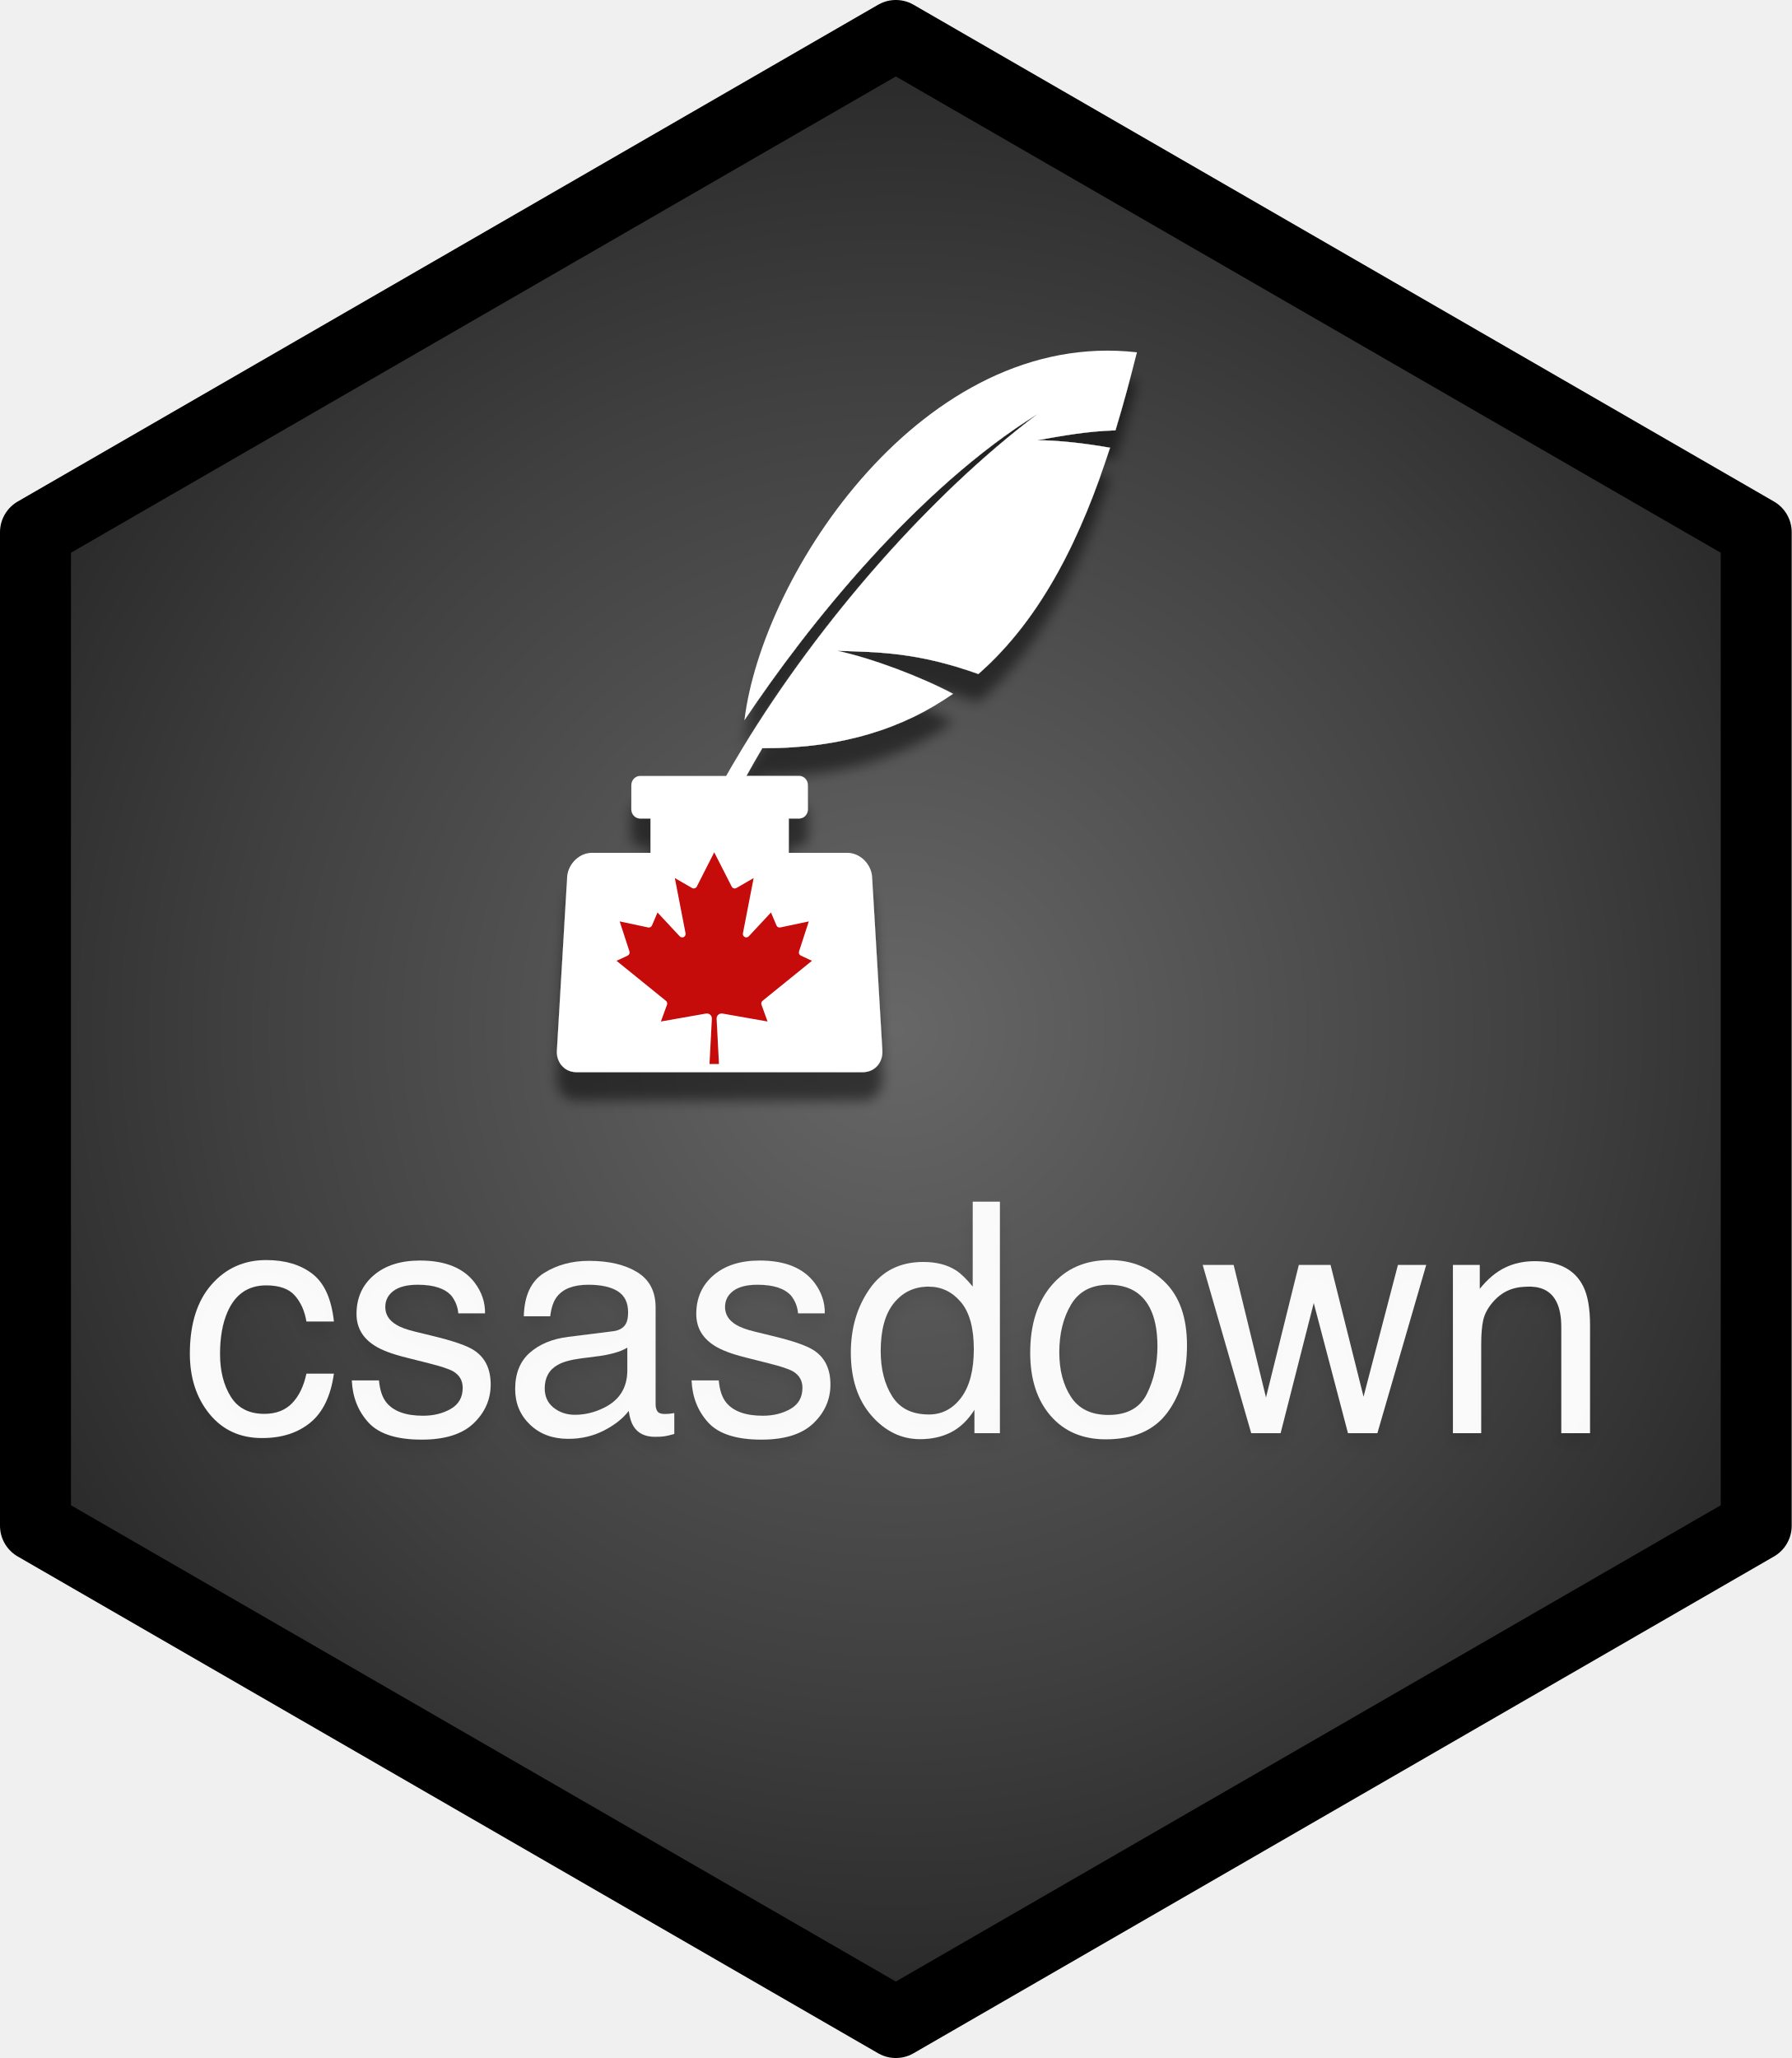
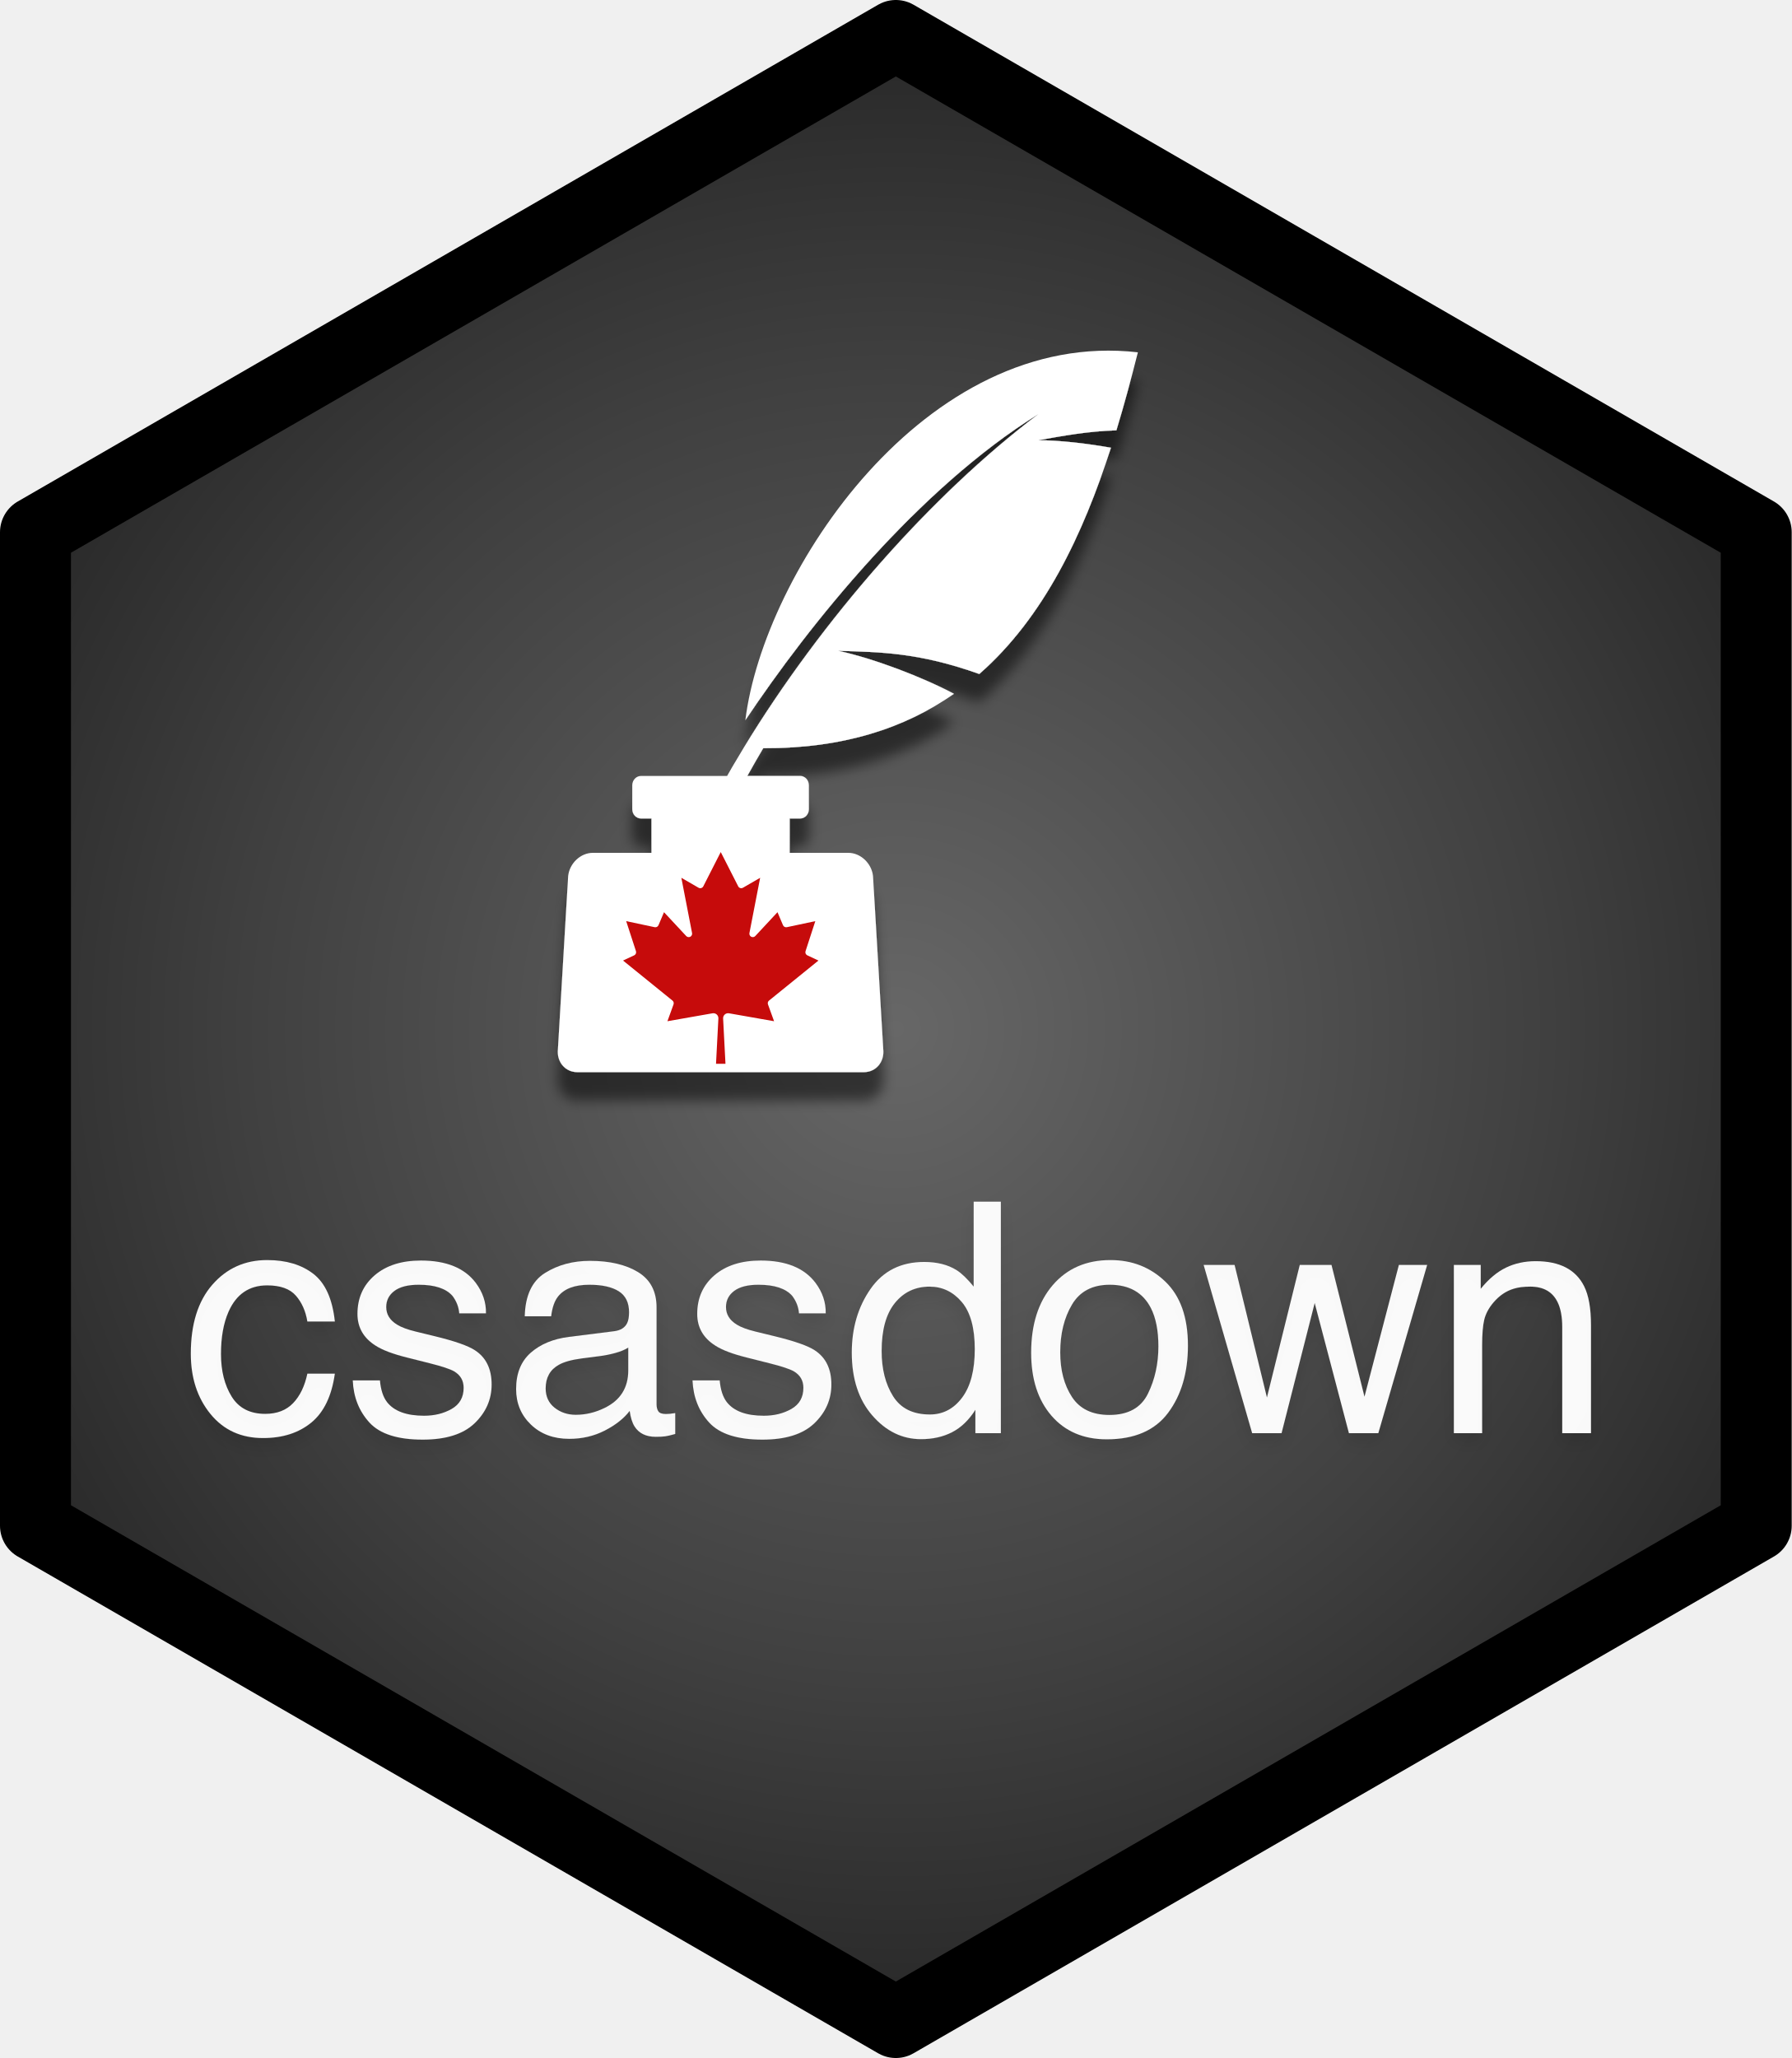
- <svg xmlns="http://www.w3.org/2000/svg" xmlns:xlink="http://www.w3.org/1999/xlink" version="1.1" viewBox="231.5 -60.5 378.733 435" width="378.733" height="435">
+ <svg xmlns="http://www.w3.org/2000/svg" xmlns:xlink="http://www.w3.org/1999/xlink" version="1.1" viewBox="231.3 -60.5 378.733 435" width="378.733" height="435">
  <defs>
    <radialGradient cx="0" cy="0" r="1" id="Gradient" gradientUnits="userSpaceOnUse">
      <stop offset="0" stop-color="#676767" />
      <stop offset=".496" stop-color="#404040" />
      <stop offset="1" stop-color="#121212" />
    </radialGradient>
-     <radialGradient id="Obj_Gradient" xlink:href="#Gradient" gradientTransform="translate(420.8663 157) scale(277.8045)" />
-     <filter id="Shadow" filterUnits="userSpaceOnUse" x="193.627" y="-104">
+     <radialGradient id="Obj_Gradient" xlink:href="#Gradient" gradientTransform="translate(420.6663 157) scale(277.8045)" />
+     <filter id="Shadow" filterUnits="userSpaceOnUse" x="193.427" y="-104">
      <feGaussianBlur in="SourceAlpha" result="blur" stdDeviation="1.308" />
      <feOffset in="blur" result="offset" dx="0" dy="6" />
      <feFlood flood-color="black" flood-opacity=".5" result="flood" />
      <feComposite in="flood" in2="offset" operator="in" result="color" />
      <feMerge>
        <feMergeNode in="color" />
        <feMergeNode in="SourceGraphic" />
      </feMerge>
    </filter>
-     <filter id="Shadow_2" filterUnits="userSpaceOnUse" x="193.627" y="-104">
+     <filter id="Shadow_2" filterUnits="userSpaceOnUse" x="193.427" y="-104">
      <feGaussianBlur in="SourceAlpha" result="blur" stdDeviation="1.744" />
      <feOffset in="blur" result="offset" dx="0" dy="2" />
      <feFlood flood-color="black" flood-opacity=".096" result="flood" />
      <feComposite in="flood" in2="offset" operator="in" result="color" />
      <feMerge>
        <feMergeNode in="color" />
        <feMergeNode in="SourceGraphic" />
      </feMerge>
    </filter>
  </defs>
-   <g id="Canvas_1" stroke="none" fill="none" stroke-opacity="1" fill-opacity="1" stroke-dasharray="none">
+   <g id="Canvas_1" stroke-dasharray="none" fill="none" stroke="none" stroke-opacity="1" fill-opacity="1">
    <g id="Canvas_1_Layer_1">
      <g id="Graphic_4">
-         <path d="M 602.733 52 L 602.733 262 L 420.864 367 L 239 262 L 239 52 L 420.864 -53 Z" fill="url(#Obj_Gradient)" />
-         <path d="M 602.733 52 L 602.733 262 L 420.864 367 L 239 262 L 239 52 L 420.864 -53 Z" stroke="black" stroke-linecap="round" stroke-linejoin="round" stroke-width="15" />
+         <path d="M 602.533 52 L 602.533 262 L 420.664 367 L 238.8 262 L 238.8 52 L 420.664 -53 Z" fill="url(#Obj_Gradient)" />
+         <path d="M 602.533 52 L 602.533 262 L 420.664 367 L 238.8 262 L 238.8 52 L 420.664 -53 Z" stroke="black" stroke-linecap="round" stroke-linejoin="round" stroke-width="15" />
      </g>
      <g id="Group_26">
        <g id="Graphic_23" filter="url(#Shadow)">
          <path d="M 471.832 13.969 C 426.784 8.827 392.644 60.609 388.857 91.745 C 402.374 71.434 425.522 42.705 450.792 27.035 C 428.298 43.995 405.078 70.381 388.485 97.588 C 387.735 98.819 386.999 100.052 386.276 101.283 C 386.166 101.469 386.06 101.657 385.952 101.842 C 385.63 102.399 385.317 102.954 384.998 103.51 L 366.807 103.51 C 365.784 103.51 364.95 104.392 364.95 105.471 L 364.95 110.542 C 364.95 111.621 365.786 112.502 366.807 112.502 L 369.011 112.502 L 369.011 119.766 L 356.596 119.766 C 354.043 119.766 351.704 121.957 351.4 124.633 L 349.234 161.246 C 348.929 163.922 350.769 166.113 353.321 166.113 L 413.914 166.113 C 416.467 166.113 418.305 163.922 418.001 161.246 L 415.837 124.633 C 415.53 121.957 413.193 119.766 410.64 119.766 L 398.225 119.766 L 398.225 112.502 L 400.428 112.502 C 401.45 112.502 402.284 111.621 402.284 110.542 L 402.284 105.471 C 402.284 104.392 401.449 103.51 400.428 103.51 L 389.276 103.51 C 390.348 101.579 391.462 99.626 392.634 97.646 C 409.494 97.732 422.603 93.387 432.956 86.152 C 426.323 82.633 415.909 78.644 408.479 77.065 C 417.426 77.349 425.443 77.37 438.305 81.959 C 452.003 69.961 460.239 52.422 466.139 34.136 C 460.822 33.196 455.223 32.569 450.777 32.546 C 456.143 31.61 461.161 30.652 467.289 30.465 C 468.963 24.962 470.452 19.419 471.832 13.969 Z" fill="white" />
        </g>
        <g id="Graphic_25">
-           <path d="M 381.478 164.406 L 381.978 154.823 C 381.992 154.504 381.862 154.195 381.622 153.984 C 381.382 153.772 381.06 153.681 380.745 153.735 L 371.206 155.412 L 372.495 151.858 C 372.602 151.569 372.512 151.243 372.272 151.048 L 361.823 142.586 L 364.177 141.487 C 364.506 141.331 364.668 140.955 364.555 140.61 L 362.49 134.258 L 368.508 135.535 C 368.844 135.605 369.183 135.429 369.319 135.113 L 370.485 132.37 L 375.182 137.412 C 375.402 137.644 375.75 137.704 376.035 137.557 C 376.32 137.411 376.475 137.094 376.414 136.779 L 374.149 125.097 L 377.78 127.196 C 377.952 127.297 378.159 127.322 378.35 127.265 C 378.542 127.208 378.701 127.074 378.791 126.896 L 382.477 119.656 L 386.164 126.896 C 386.253 127.074 386.413 127.208 386.604 127.265 C 386.796 127.322 387.002 127.297 387.174 127.196 L 390.806 125.097 L 388.54 136.779 C 388.48 137.094 388.634 137.411 388.919 137.557 C 389.205 137.704 389.552 137.644 389.773 137.412 L 394.47 132.37 L 395.636 135.113 C 395.771 135.429 396.11 135.605 396.447 135.535 L 402.465 134.258 L 400.4 140.61 C 400.286 140.955 400.448 141.331 400.777 141.487 L 403.131 142.586 L 392.682 151.048 C 392.442 151.243 392.353 151.569 392.46 151.858 L 393.748 155.412 L 384.21 153.735 C 383.895 153.681 383.572 153.772 383.333 153.984 C 383.093 154.195 382.962 154.504 382.977 154.823 L 383.477 164.406 Z" fill="#c40000" fill-opacity=".954" />
+           <path d="M 382.655 164.35 L 383.154 154.767 C 383.169 154.448 383.038 154.14 382.799 153.928 C 382.559 153.717 382.237 153.625 381.922 153.679 L 372.383 155.356 L 373.671 151.803 C 373.778 151.513 373.689 151.187 373.449 150.992 L 363 142.53 L 365.354 141.431 C 365.683 141.276 365.845 140.9 365.732 140.554 L 363.666 134.202 L 369.685 135.479 C 370.021 135.549 370.36 135.373 370.495 135.057 L 371.661 132.314 L 376.359 137.356 C 376.579 137.589 376.927 137.648 377.212 137.501 C 377.497 137.355 377.652 137.038 377.591 136.723 L 375.326 125.041 L 378.957 127.14 C 379.129 127.241 379.336 127.266 379.527 127.209 C 379.719 127.152 379.878 127.019 379.967 126.84 L 383.654 119.6 L 387.341 126.84 C 387.43 127.019 387.589 127.152 387.781 127.209 C 387.972 127.266 388.179 127.241 388.351 127.14 L 391.982 125.041 L 389.717 136.723 C 389.656 137.038 389.811 137.355 390.096 137.501 C 390.381 137.648 390.729 137.589 390.95 137.356 L 395.647 132.314 L 396.813 135.057 C 396.948 135.373 397.287 135.549 397.623 135.479 L 403.642 134.202 L 401.577 140.554 C 401.463 140.9 401.625 141.276 401.954 141.431 L 404.308 142.53 L 393.859 150.992 C 393.619 151.187 393.53 151.513 393.637 151.803 L 394.925 155.356 L 385.386 153.679 C 385.071 153.625 384.749 153.717 384.509 153.928 C 384.27 154.14 384.139 154.448 384.154 154.767 L 384.653 164.35 Z" fill="#c40000" fill-opacity=".954" />
        </g>
      </g>
      <g id="Group_41">
        <g id="Graphic_33" filter="url(#Shadow_2)">
          <path d="M 287.772 205.841 C 291.778 205.841 295.038 206.815 297.55 208.763 C 300.062 210.711 301.573 214.064 302.082 218.824 L 296.272 218.824 C 295.917 216.632 295.109 214.812 293.848 213.362 C 292.586 211.912 290.561 211.187 287.772 211.187 C 283.964 211.187 281.242 213.046 279.604 216.765 C 278.541 219.178 278.01 222.155 278.01 225.697 C 278.01 229.26 278.762 232.26 280.268 234.695 C 281.773 237.13 284.141 238.347 287.373 238.347 C 289.852 238.347 291.817 237.589 293.267 236.073 C 294.717 234.556 295.718 232.481 296.272 229.847 L 302.082 229.847 C 301.418 234.562 299.758 238.009 297.102 240.19 C 294.445 242.37 291.048 243.46 286.908 243.46 C 282.26 243.46 278.552 241.761 275.785 238.364 C 273.018 234.966 271.635 230.721 271.635 225.63 C 271.635 219.388 273.151 214.529 276.184 211.054 C 279.216 207.579 283.079 205.841 287.772 205.841 Z" fill="white" fill-opacity=".968" />
        </g>
        <g id="Graphic_34" filter="url(#Shadow_2)">
          <path d="M 311.611 231.275 C 311.788 233.267 312.287 234.794 313.106 235.857 C 314.611 237.783 317.223 238.745 320.942 238.745 C 323.155 238.745 325.103 238.264 326.785 237.301 C 328.468 236.338 329.309 234.85 329.309 232.835 C 329.309 231.308 328.634 230.146 327.283 229.349 C 326.42 228.862 324.716 228.298 322.17 227.656 L 317.422 226.46 C 314.389 225.708 312.154 224.867 310.715 223.937 C 308.147 222.321 306.863 220.085 306.863 217.23 C 306.863 213.865 308.075 211.143 310.499 209.062 C 312.923 206.981 316.182 205.941 320.277 205.941 C 325.634 205.941 329.497 207.512 331.865 210.656 C 333.348 212.648 334.068 214.795 334.024 217.097 L 328.379 217.097 C 328.268 215.747 327.792 214.518 326.951 213.411 C 325.579 211.84 323.199 211.054 319.813 211.054 C 317.555 211.054 315.845 211.486 314.683 212.349 C 313.521 213.212 312.94 214.352 312.94 215.769 C 312.94 217.318 313.703 218.558 315.231 219.488 C 316.116 220.041 317.422 220.528 319.149 220.949 L 323.1 221.911 C 327.394 222.952 330.272 223.959 331.733 224.933 C 334.057 226.46 335.219 228.862 335.219 232.138 C 335.219 235.303 334.018 238.037 331.616 240.339 C 329.215 242.641 325.557 243.792 320.643 243.792 C 315.352 243.792 311.606 242.592 309.403 240.19 C 307.201 237.788 306.022 234.816 305.867 231.275 Z" fill="white" fill-opacity=".968" />
        </g>
        <g id="Graphic_35" filter="url(#Shadow_2)">
          <path d="M 346.641 232.968 C 346.641 234.695 347.272 236.056 348.533 237.052 C 349.795 238.048 351.289 238.546 353.016 238.546 C 355.119 238.546 357.155 238.059 359.125 237.085 C 362.445 235.469 364.106 232.824 364.106 229.15 L 364.106 224.335 C 363.375 224.8 362.434 225.188 361.283 225.497 C 360.132 225.807 359.003 226.029 357.897 226.161 L 354.277 226.626 C 352.108 226.914 350.481 227.368 349.397 227.988 C 347.559 229.028 346.641 230.688 346.641 232.968 Z M 361.117 220.882 C 362.49 220.705 363.408 220.13 363.873 219.156 C 364.139 218.624 364.272 217.861 364.272 216.865 C 364.272 214.828 363.547 213.351 362.097 212.432 C 360.647 211.513 358.572 211.054 355.871 211.054 C 352.75 211.054 350.537 211.895 349.231 213.578 C 348.5 214.507 348.024 215.891 347.803 217.728 L 342.225 217.728 C 342.335 213.345 343.758 210.296 346.491 208.58 C 349.225 206.865 352.396 206.007 356.004 206.007 C 360.188 206.007 363.585 206.804 366.197 208.398 C 368.787 209.992 370.082 212.471 370.082 215.835 L 370.082 236.322 C 370.082 236.941 370.209 237.44 370.464 237.816 C 370.719 238.192 371.255 238.38 372.074 238.38 C 372.34 238.38 372.639 238.364 372.971 238.33 C 373.303 238.297 373.657 238.247 374.033 238.181 L 374.033 242.597 C 373.104 242.863 372.395 243.029 371.908 243.095 C 371.421 243.161 370.757 243.195 369.916 243.195 C 367.858 243.195 366.363 242.464 365.434 241.003 C 364.947 240.229 364.604 239.133 364.404 237.716 C 363.187 239.31 361.438 240.693 359.158 241.867 C 356.878 243.04 354.366 243.626 351.621 243.626 C 348.323 243.626 345.628 242.625 343.536 240.621 C 341.444 238.618 340.399 236.111 340.399 233.101 C 340.399 229.803 341.428 227.246 343.486 225.431 C 345.545 223.616 348.245 222.498 351.588 222.078 Z" fill="white" fill-opacity=".968" />
        </g>
        <g id="Graphic_36" filter="url(#Shadow_2)">
          <path d="M 383.43 231.275 C 383.607 233.267 384.105 234.794 384.924 235.857 C 386.429 237.783 389.041 238.745 392.76 238.745 C 394.973 238.745 396.921 238.264 398.604 237.301 C 400.286 236.338 401.127 234.85 401.127 232.835 C 401.127 231.308 400.452 230.146 399.102 229.349 C 398.238 228.862 396.534 228.298 393.988 227.656 L 389.24 226.46 C 386.208 225.708 383.972 224.867 382.533 223.937 C 379.966 222.321 378.682 220.085 378.682 217.23 C 378.682 213.865 379.894 211.143 382.317 209.062 C 384.741 206.981 388.001 205.941 392.096 205.941 C 397.453 205.941 401.315 207.512 403.684 210.656 C 405.167 212.648 405.886 214.795 405.842 217.097 L 400.197 217.097 C 400.087 215.747 399.611 214.518 398.77 213.411 C 397.397 211.84 395.018 211.054 391.631 211.054 C 389.373 211.054 387.663 211.486 386.501 212.349 C 385.339 213.212 384.758 214.352 384.758 215.769 C 384.758 217.318 385.522 218.558 387.049 219.488 C 387.934 220.041 389.24 220.528 390.967 220.949 L 394.918 221.911 C 399.212 222.952 402.09 223.959 403.551 224.933 C 405.875 226.46 407.037 228.862 407.037 232.138 C 407.037 235.303 405.836 238.037 403.435 240.339 C 401.033 242.641 397.375 243.792 392.461 243.792 C 387.171 243.792 383.424 242.592 381.222 240.19 C 379.019 237.788 377.841 234.816 377.686 231.275 Z" fill="white" fill-opacity=".968" />
        </g>
        <g id="Graphic_37" filter="url(#Shadow_2)">
          <path d="M 417.662 225.066 C 417.662 228.873 418.47 232.061 420.086 234.628 C 421.702 237.196 424.292 238.48 427.856 238.48 C 430.623 238.48 432.897 237.29 434.679 234.911 C 436.461 232.531 437.352 229.117 437.352 224.667 C 437.352 220.174 436.433 216.848 434.596 214.69 C 432.759 212.532 430.49 211.453 427.789 211.453 C 424.779 211.453 422.338 212.604 420.468 214.906 C 418.597 217.208 417.662 220.594 417.662 225.066 Z M 426.66 206.24 C 429.383 206.24 431.663 206.815 433.5 207.966 C 434.563 208.63 435.769 209.792 437.119 211.453 L 437.119 193.49 L 442.863 193.49 L 442.863 242.431 L 437.484 242.431 L 437.484 237.484 C 436.09 239.675 434.441 241.258 432.537 242.232 C 430.634 243.206 428.453 243.693 425.996 243.693 C 422.034 243.693 418.603 242.027 415.703 238.696 C 412.803 235.364 411.354 230.932 411.354 225.398 C 411.354 220.218 412.676 215.73 415.321 211.934 C 417.967 208.138 421.746 206.24 426.66 206.24 Z" fill="white" fill-opacity=".968" />
        </g>
        <g id="Graphic_38" filter="url(#Shadow_2)">
          <path d="M 465.807 238.579 C 469.769 238.579 472.486 237.08 473.958 234.08 C 475.43 231.081 476.166 227.744 476.166 224.07 C 476.166 220.749 475.635 218.049 474.572 215.968 C 472.89 212.692 469.99 211.054 465.873 211.054 C 462.221 211.054 459.565 212.449 457.904 215.238 C 456.244 218.027 455.414 221.391 455.414 225.331 C 455.414 229.117 456.244 232.271 457.904 234.794 C 459.565 237.318 462.199 238.579 465.807 238.579 Z M 466.039 205.841 C 470.621 205.841 474.495 207.369 477.66 210.423 C 480.826 213.478 482.408 217.971 482.408 223.904 C 482.408 229.637 481.014 234.374 478.225 238.115 C 475.436 241.856 471.108 243.726 465.242 243.726 C 460.35 243.726 456.466 242.071 453.588 238.762 C 450.71 235.453 449.272 231.009 449.272 225.431 C 449.272 219.454 450.788 214.695 453.82 211.154 C 456.853 207.612 460.926 205.841 466.039 205.841 Z" fill="white" fill-opacity=".968" />
        </g>
        <g id="Graphic_39" filter="url(#Shadow_2)">
          <path d="M 492.27 206.87 L 499.109 234.894 L 506.049 206.87 L 512.756 206.87 L 519.729 234.728 L 527 206.87 L 532.977 206.87 L 522.65 242.431 L 516.442 242.431 L 509.203 214.906 L 502.197 242.431 L 495.988 242.431 L 485.729 206.87 Z" fill="white" fill-opacity=".968" />
        </g>
        <g id="Graphic_40" filter="url(#Shadow_2)">
          <path d="M 538.621 206.87 L 544.299 206.87 L 544.299 211.917 C 545.981 209.837 547.763 208.343 549.645 207.435 C 551.526 206.527 553.618 206.074 555.92 206.074 C 560.967 206.074 564.376 207.833 566.147 211.353 C 567.121 213.279 567.607 216.035 567.607 219.62 L 567.607 242.431 L 561.531 242.431 L 561.531 220.019 C 561.531 217.85 561.21 216.101 560.568 214.773 C 559.506 212.559 557.58 211.453 554.791 211.453 C 553.374 211.453 552.212 211.596 551.305 211.884 C 549.667 212.371 548.228 213.345 546.988 214.806 C 545.992 215.979 545.345 217.191 545.046 218.442 C 544.747 219.692 544.598 221.48 544.598 223.804 L 544.598 242.431 L 538.621 242.431 Z" fill="white" fill-opacity=".968" />
        </g>
      </g>
    </g>
  </g>
</svg>
